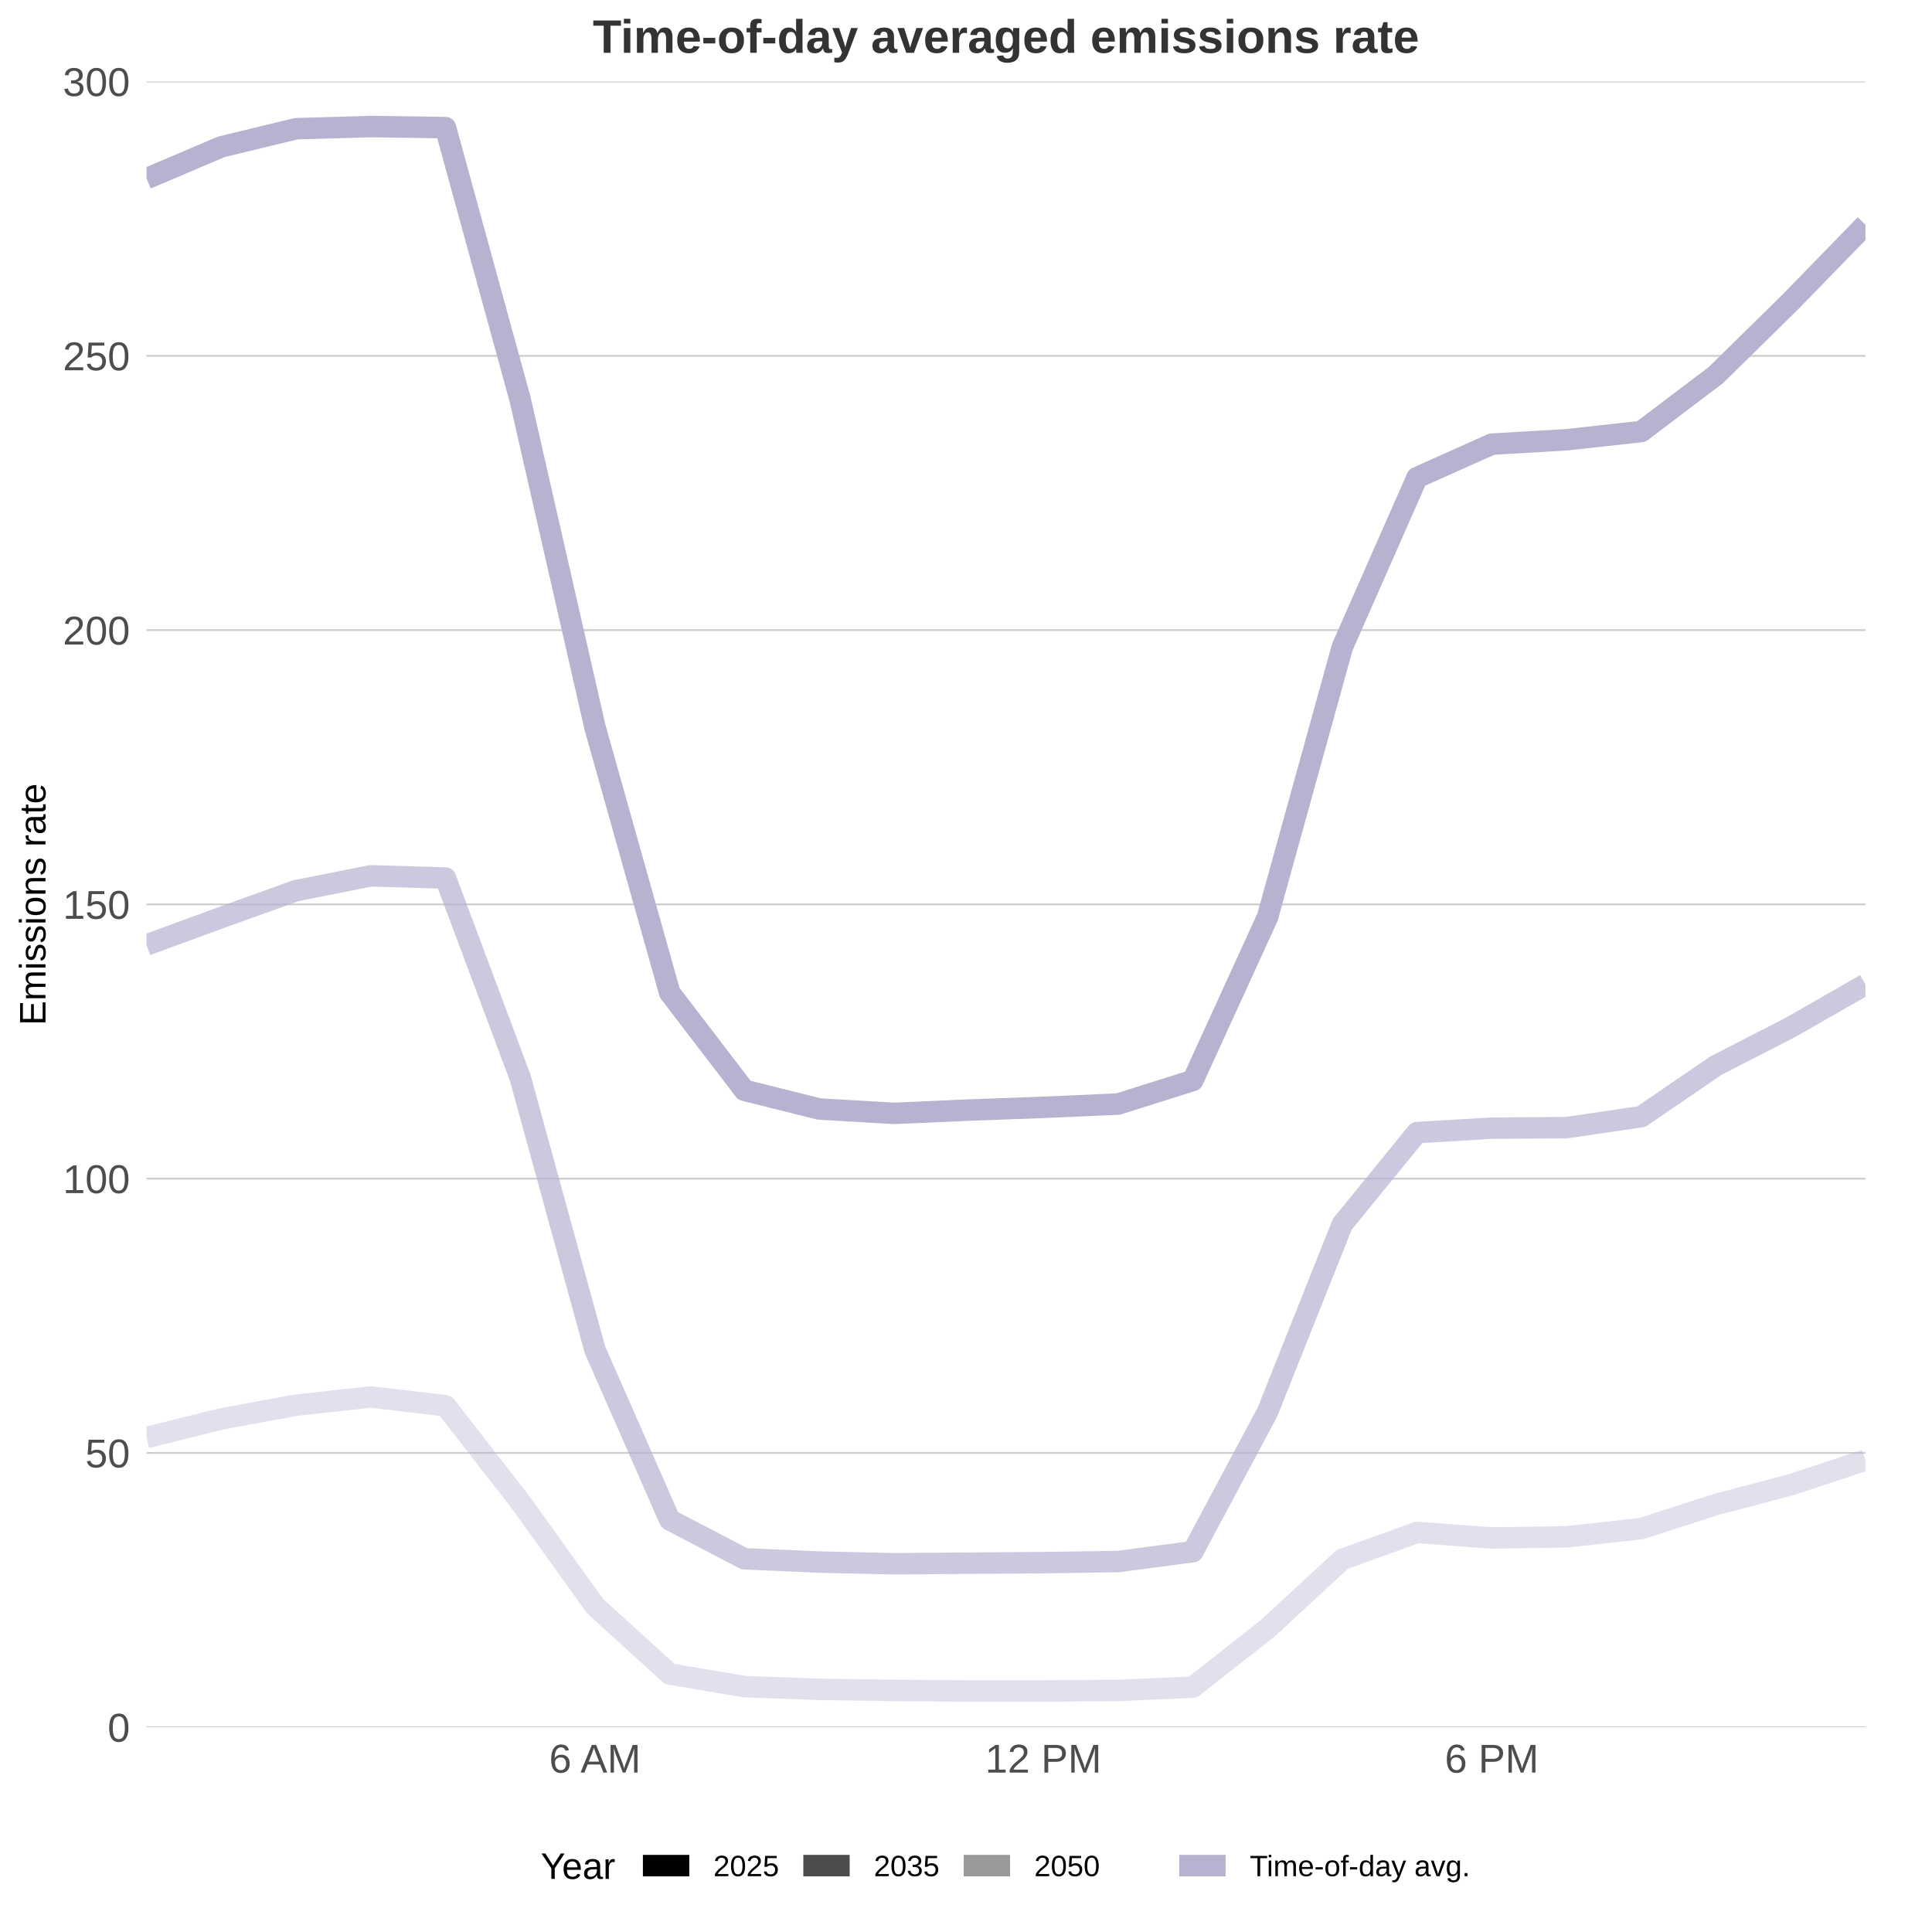
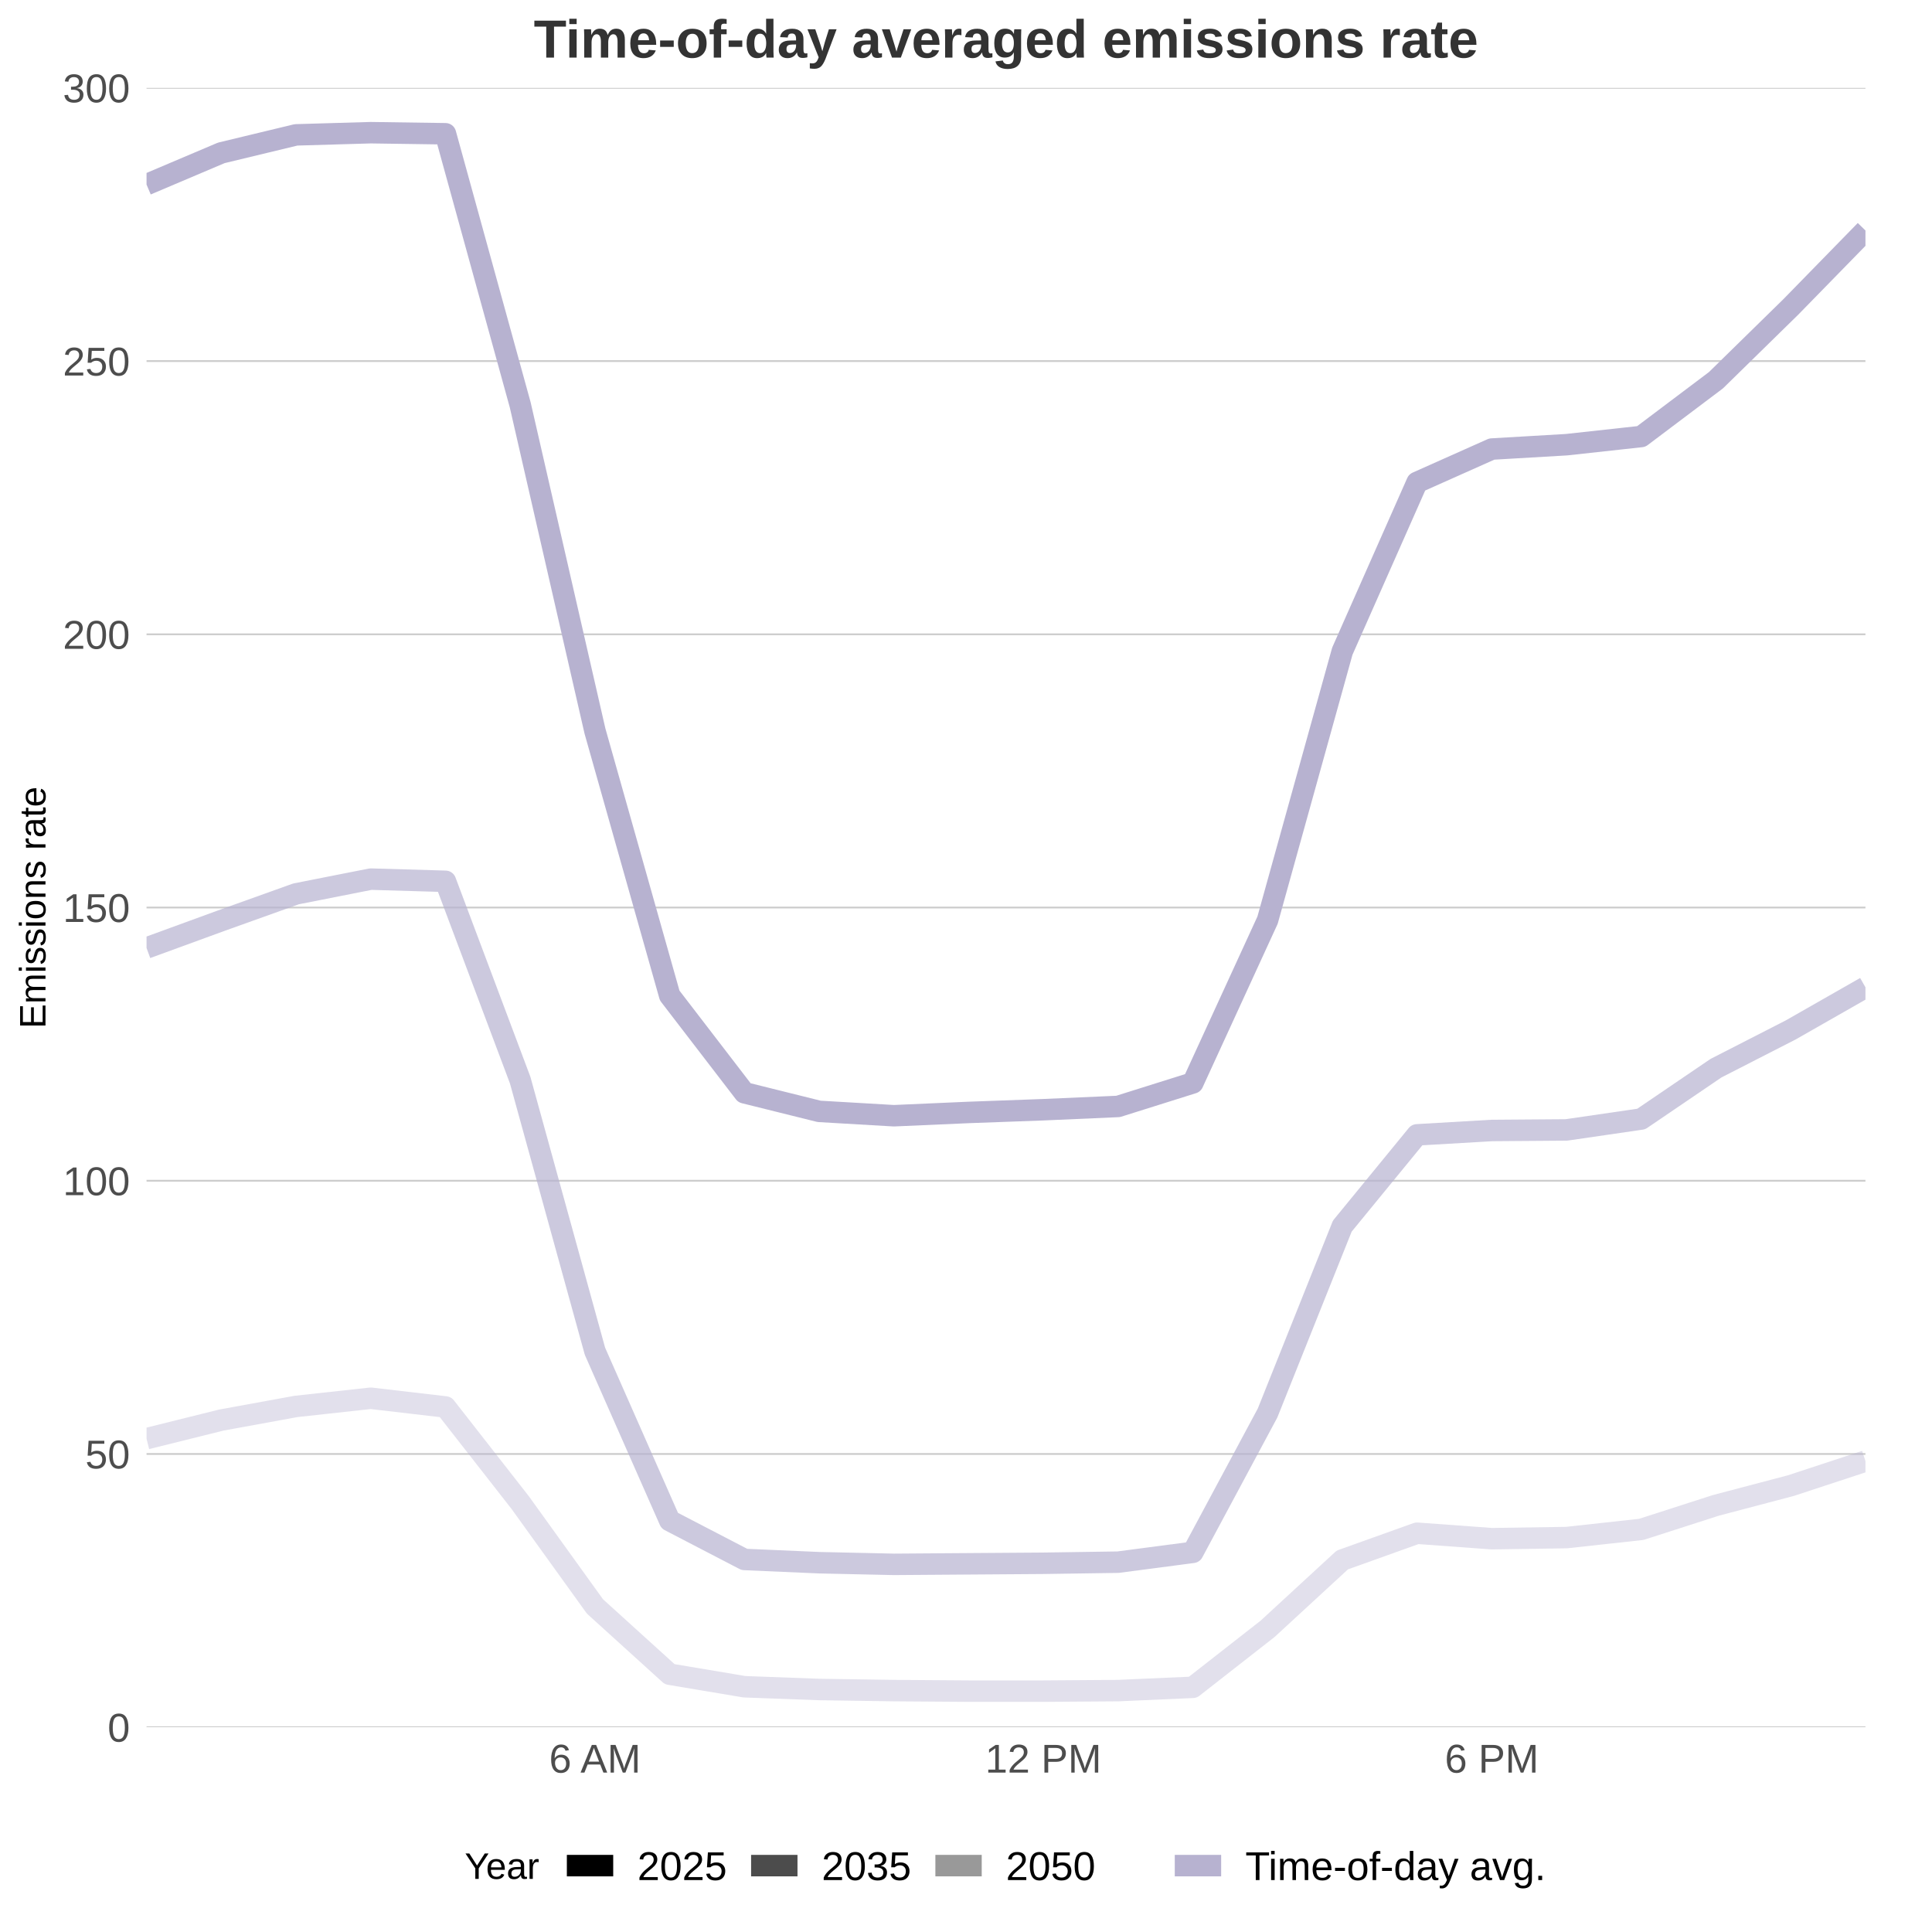
<svg xmlns="http://www.w3.org/2000/svg" class="svglite" width="576.00pt" height="576.00pt" viewBox="0 0 576.00 576.00">
  <defs>
    <style type="text/css">
    .svglite line, .svglite polyline, .svglite polygon, .svglite path, .svglite rect, .svglite circle {
      fill: none;
      stroke: #000000;
      stroke-linecap: round;
      stroke-linejoin: round;
      stroke-miterlimit: 10.00;
    }
    .svglite text {
      white-space: pre;
    }
  </style>
  </defs>
  <rect width="100%" height="100%" style="stroke: none; fill: #FFFFFF;" />
  <defs>
    <clipPath id="cpMC4wMHw1NzYuMDB8MC4wMHw1NzYuMDA=">
      <rect x="0.00" y="0.00" width="576.00" height="576.00" />
    </clipPath>
  </defs>
  <g clip-path="url(#cpMC4wMHw1NzYuMDB8MC4wMHw1NzYuMDA=)">
    <rect x="0.00" y="0.00" width="576.00" height="576.00" style="stroke-width: 1.07; stroke: none; fill: #FFFFFF;" />
  </g>
  <defs>
-     <clipPath id="cpNDMuNjl8NTU2LjE2fDI0LjMyfDUxNC45NA==">
-       <rect x="43.69" y="24.32" width="512.47" height="490.62" />
+     <clipPath id="cpNDMuNjl8NTU2LjE2fDI2LjIwfDUxNC45NA==">
+       <rect x="43.69" y="26.20" width="512.47" height="488.74" />
    </clipPath>
  </defs>
-   <g clip-path="url(#cpNDMuNjl8NTU2LjE2fDI0LjMyfDUxNC45NA==)">
+   <g clip-path="url(#cpNDMuNjl8NTU2LjE2fDI2LjIwfDUxNC45NA==)">
    <polyline points="43.69,514.94 556.16,514.94 " style="stroke-width: 0.53; stroke: #CCCCCC; stroke-linecap: butt;" />
-     <polyline points="43.69,433.17 556.16,433.17 " style="stroke-width: 0.53; stroke: #CCCCCC; stroke-linecap: butt;" />
-     <polyline points="43.69,351.40 556.16,351.40 " style="stroke-width: 0.53; stroke: #CCCCCC; stroke-linecap: butt;" />
-     <polyline points="43.69,269.63 556.16,269.63 " style="stroke-width: 0.53; stroke: #CCCCCC; stroke-linecap: butt;" />
-     <polyline points="43.69,187.86 556.16,187.86 " style="stroke-width: 0.53; stroke: #CCCCCC; stroke-linecap: butt;" />
-     <polyline points="43.69,106.09 556.16,106.09 " style="stroke-width: 0.53; stroke: #CCCCCC; stroke-linecap: butt;" />
-     <polyline points="43.69,24.32 556.16,24.32 " style="stroke-width: 0.53; stroke: #CCCCCC; stroke-linecap: butt;" />
-     <polyline points="43.69,53.26 65.97,43.78 88.25,38.38 110.53,37.73 132.81,38.05 155.09,119.17 177.38,216.81 199.66,295.96 221.94,325.07 244.22,330.63 266.50,331.94 288.78,330.96 311.06,330.14 333.34,329.16 355.63,322.13 377.91,273.39 400.19,192.93 422.47,142.39 444.75,132.42 467.03,131.11 489.31,128.66 511.59,111.81 533.88,89.90 556.16,67.00 " style="stroke-width: 6.40; stroke: #B7B2D0; stroke-linecap: butt;" />
-     <polyline points="43.69,281.73 65.97,273.55 88.25,265.54 110.53,261.12 132.81,261.78 155.09,321.31 177.38,402.42 199.66,453.12 221.94,464.73 244.22,465.71 266.50,466.21 288.78,466.04 311.06,465.88 333.34,465.55 355.63,462.61 377.91,420.90 400.19,364.97 422.47,337.66 444.75,336.35 467.03,336.19 489.31,332.92 511.59,317.71 533.88,306.26 556.16,293.51 " style="stroke-width: 6.40; stroke: #B7B2D0; stroke-opacity: 0.70; stroke-linecap: butt;" />
-     <polyline points="43.69,428.59 65.97,423.03 88.25,418.94 110.53,416.49 132.81,419.11 155.09,447.73 177.38,478.80 199.66,499.08 221.94,502.84 244.22,503.66 266.50,503.98 288.78,504.15 311.06,504.15 333.34,503.98 355.63,503.00 377.91,485.50 400.19,464.90 422.47,456.88 444.75,458.52 467.03,458.19 489.31,455.74 511.59,448.54 533.88,442.66 556.16,435.30 " style="stroke-width: 6.40; stroke: #B7B2D0; stroke-opacity: 0.40; stroke-linecap: butt;" />
+     <polyline points="43.69,433.48 556.16,433.48 " style="stroke-width: 0.53; stroke: #CCCCCC; stroke-linecap: butt;" />
+     <polyline points="43.69,352.03 556.16,352.03 " style="stroke-width: 0.53; stroke: #CCCCCC; stroke-linecap: butt;" />
+     <polyline points="43.69,270.57 556.16,270.57 " style="stroke-width: 0.53; stroke: #CCCCCC; stroke-linecap: butt;" />
+     <polyline points="43.69,189.11 556.16,189.11 " style="stroke-width: 0.53; stroke: #CCCCCC; stroke-linecap: butt;" />
+     <polyline points="43.69,107.65 556.16,107.65 " style="stroke-width: 0.53; stroke: #CCCCCC; stroke-linecap: butt;" />
+     <polyline points="43.69,26.20 556.16,26.20 " style="stroke-width: 0.53; stroke: #CCCCCC; stroke-linecap: butt;" />
+     <polyline points="43.69,55.03 65.97,45.58 88.25,40.21 110.53,39.56 132.81,39.88 155.09,120.69 177.38,217.95 199.66,296.80 221.94,325.80 244.22,331.34 266.50,332.64 288.78,331.66 311.06,330.85 333.34,329.87 355.63,322.86 377.91,274.32 400.19,194.16 422.47,143.82 444.75,133.88 467.03,132.58 489.31,130.14 511.59,113.36 533.88,91.53 556.16,68.72 " style="stroke-width: 6.40; stroke: #B7B2D0; stroke-linecap: butt;" />
+     <polyline points="43.69,282.62 65.97,274.48 88.25,266.50 110.53,262.10 132.81,262.75 155.09,322.05 177.38,402.86 199.66,453.36 221.94,464.93 244.22,465.90 266.50,466.39 288.78,466.23 311.06,466.07 333.34,465.74 355.63,462.81 377.91,421.26 400.19,365.55 422.47,338.34 444.75,337.04 467.03,336.87 489.31,333.62 511.59,318.47 533.88,307.06 556.16,294.35 " style="stroke-width: 6.40; stroke: #B7B2D0; stroke-opacity: 0.70; stroke-linecap: butt;" />
+     <polyline points="43.69,428.92 65.97,423.38 88.25,419.31 110.53,416.87 132.81,419.47 155.09,447.98 177.38,478.94 199.66,499.14 221.94,502.88 244.22,503.70 266.50,504.03 288.78,504.19 311.06,504.19 333.34,504.03 355.63,503.05 377.91,485.62 400.19,465.09 422.47,457.11 444.75,458.74 467.03,458.41 489.31,455.97 511.59,448.80 533.88,442.93 556.16,435.60 " style="stroke-width: 6.40; stroke: #B7B2D0; stroke-opacity: 0.40; stroke-linecap: butt;" />
  </g>
  <g clip-path="url(#cpMC4wMHw1NzYuMDB8MC4wMHw1NzYuMDA=)">
    <text x="38.76" y="519.25" text-anchor="end" style="font-size: 12.00px;fill: #4D4D4D; font-family: &quot;Arial&quot;;" textLength="6.67px" lengthAdjust="spacingAndGlyphs">0</text>
-     <text x="38.76" y="437.48" text-anchor="end" style="font-size: 12.00px;fill: #4D4D4D; font-family: &quot;Arial&quot;;" textLength="13.35px" lengthAdjust="spacingAndGlyphs">50</text>
-     <text x="38.76" y="355.71" text-anchor="end" style="font-size: 12.00px;fill: #4D4D4D; font-family: &quot;Arial&quot;;" textLength="20.02px" lengthAdjust="spacingAndGlyphs">100</text>
-     <text x="38.76" y="273.93" text-anchor="end" style="font-size: 12.00px;fill: #4D4D4D; font-family: &quot;Arial&quot;;" textLength="20.02px" lengthAdjust="spacingAndGlyphs">150</text>
-     <text x="38.76" y="192.16" text-anchor="end" style="font-size: 12.00px;fill: #4D4D4D; font-family: &quot;Arial&quot;;" textLength="20.02px" lengthAdjust="spacingAndGlyphs">200</text>
-     <text x="38.76" y="110.39" text-anchor="end" style="font-size: 12.00px;fill: #4D4D4D; font-family: &quot;Arial&quot;;" textLength="20.02px" lengthAdjust="spacingAndGlyphs">250</text>
-     <text x="38.76" y="28.62" text-anchor="end" style="font-size: 12.00px;fill: #4D4D4D; font-family: &quot;Arial&quot;;" textLength="20.02px" lengthAdjust="spacingAndGlyphs">300</text>
+     <text x="38.76" y="437.79" text-anchor="end" style="font-size: 12.00px;fill: #4D4D4D; font-family: &quot;Arial&quot;;" textLength="13.35px" lengthAdjust="spacingAndGlyphs">50</text>
+     <text x="38.76" y="356.33" text-anchor="end" style="font-size: 12.00px;fill: #4D4D4D; font-family: &quot;Arial&quot;;" textLength="20.02px" lengthAdjust="spacingAndGlyphs">100</text>
+     <text x="38.76" y="274.87" text-anchor="end" style="font-size: 12.00px;fill: #4D4D4D; font-family: &quot;Arial&quot;;" textLength="20.02px" lengthAdjust="spacingAndGlyphs">150</text>
+     <text x="38.76" y="193.42" text-anchor="end" style="font-size: 12.00px;fill: #4D4D4D; font-family: &quot;Arial&quot;;" textLength="20.02px" lengthAdjust="spacingAndGlyphs">200</text>
+     <text x="38.76" y="111.96" text-anchor="end" style="font-size: 12.00px;fill: #4D4D4D; font-family: &quot;Arial&quot;;" textLength="20.02px" lengthAdjust="spacingAndGlyphs">250</text>
+     <text x="38.76" y="30.50" text-anchor="end" style="font-size: 12.00px;fill: #4D4D4D; font-family: &quot;Arial&quot;;" textLength="20.02px" lengthAdjust="spacingAndGlyphs">300</text>
    <text x="177.38" y="528.48" text-anchor="middle" style="font-size: 12.00px;fill: #4D4D4D; font-family: &quot;Arial&quot;;" textLength="28.01px" lengthAdjust="spacingAndGlyphs">6 AM</text>
    <text x="311.06" y="528.48" text-anchor="middle" style="font-size: 12.00px;fill: #4D4D4D; font-family: &quot;Arial&quot;;" textLength="34.68px" lengthAdjust="spacingAndGlyphs">12 PM</text>
    <text x="444.75" y="528.48" text-anchor="middle" style="font-size: 12.00px;fill: #4D4D4D; font-family: &quot;Arial&quot;;" textLength="28.01px" lengthAdjust="spacingAndGlyphs">6 PM</text>
-     <text transform="translate(13.56,269.63) rotate(-90)" text-anchor="middle" style="font-size: 11.00px; font-family: &quot;Arial&quot;;" textLength="72.14px" lengthAdjust="spacingAndGlyphs">Emissions rate</text>
-     <text x="161.22" y="560.16" style="font-size: 11.00px; font-family: &quot;Arial&quot;;" textLength="23.24px" lengthAdjust="spacingAndGlyphs">Year</text>
-     <line x1="191.67" y1="556.21" x2="205.50" y2="556.21" style="stroke-width: 6.40; stroke-linecap: butt;" />
-     <line x1="239.50" y1="556.21" x2="253.32" y2="556.21" style="stroke-width: 6.40; stroke: #000000; stroke-opacity: 0.70; stroke-linecap: butt;" />
-     <line x1="287.32" y1="556.21" x2="301.14" y2="556.21" style="stroke-width: 6.40; stroke: #000000; stroke-opacity: 0.40; stroke-linecap: butt;" />
-     <text x="212.70" y="559.36" style="font-size: 8.80px; font-family: &quot;Arial&quot;;" textLength="19.58px" lengthAdjust="spacingAndGlyphs">2025</text>
-     <text x="260.53" y="559.36" style="font-size: 8.80px; font-family: &quot;Arial&quot;;" textLength="19.58px" lengthAdjust="spacingAndGlyphs">2035</text>
-     <text x="308.35" y="559.36" style="font-size: 8.80px; font-family: &quot;Arial&quot;;" textLength="19.58px" lengthAdjust="spacingAndGlyphs">2050</text>
-     <line x1="351.58" y1="556.21" x2="365.40" y2="556.21" style="stroke-width: 6.40; stroke: #B7B2D0; stroke-linecap: butt;" />
-     <text x="372.61" y="559.36" style="font-size: 8.80px; font-family: &quot;Arial&quot;;" textLength="66.01px" lengthAdjust="spacingAndGlyphs">Time-of-day avg.</text>
-     <text x="299.92" y="15.74" text-anchor="middle" style="font-size: 14.00px; font-weight: bold;fill: #333333; font-family: &quot;Arial&quot;;" textLength="246.55px" lengthAdjust="spacingAndGlyphs">Time-of-day averaged emissions rate</text>
+     <text transform="translate(13.56,270.57) rotate(-90)" text-anchor="middle" style="font-size: 11.00px; font-family: &quot;Arial&quot;;" textLength="72.14px" lengthAdjust="spacingAndGlyphs">Emissions rate</text>
+     <text x="138.55" y="560.16" style="font-size: 11.00px; font-family: &quot;Arial&quot;;" textLength="23.24px" lengthAdjust="spacingAndGlyphs">Year</text>
+     <line x1="169.00" y1="556.21" x2="182.82" y2="556.21" style="stroke-width: 6.40; stroke-linecap: butt;" />
+     <line x1="223.93" y1="556.21" x2="237.76" y2="556.21" style="stroke-width: 6.40; stroke: #000000; stroke-opacity: 0.70; stroke-linecap: butt;" />
+     <line x1="278.87" y1="556.21" x2="292.69" y2="556.21" style="stroke-width: 6.40; stroke: #000000; stroke-opacity: 0.40; stroke-linecap: butt;" />
+     <text x="190.03" y="560.52" style="font-size: 12.00px; font-family: &quot;Arial&quot;;" textLength="26.70px" lengthAdjust="spacingAndGlyphs">2025</text>
+     <text x="244.97" y="560.52" style="font-size: 12.00px; font-family: &quot;Arial&quot;;" textLength="26.70px" lengthAdjust="spacingAndGlyphs">2035</text>
+     <text x="299.90" y="560.52" style="font-size: 12.00px; font-family: &quot;Arial&quot;;" textLength="26.70px" lengthAdjust="spacingAndGlyphs">2050</text>
+     <line x1="350.24" y1="556.21" x2="364.07" y2="556.21" style="stroke-width: 6.40; stroke: #B7B2D0; stroke-linecap: butt;" />
+     <text x="371.28" y="560.52" style="font-size: 12.00px; font-family: &quot;Arial&quot;;" textLength="90.02px" lengthAdjust="spacingAndGlyphs">Time-of-day avg.</text>
+     <text x="299.92" y="17.18" text-anchor="middle" style="font-size: 16.00px; font-weight: bold;fill: #333333; font-family: &quot;Arial&quot;;" textLength="281.86px" lengthAdjust="spacingAndGlyphs">Time-of-day averaged emissions rate</text>
  </g>
</svg>
